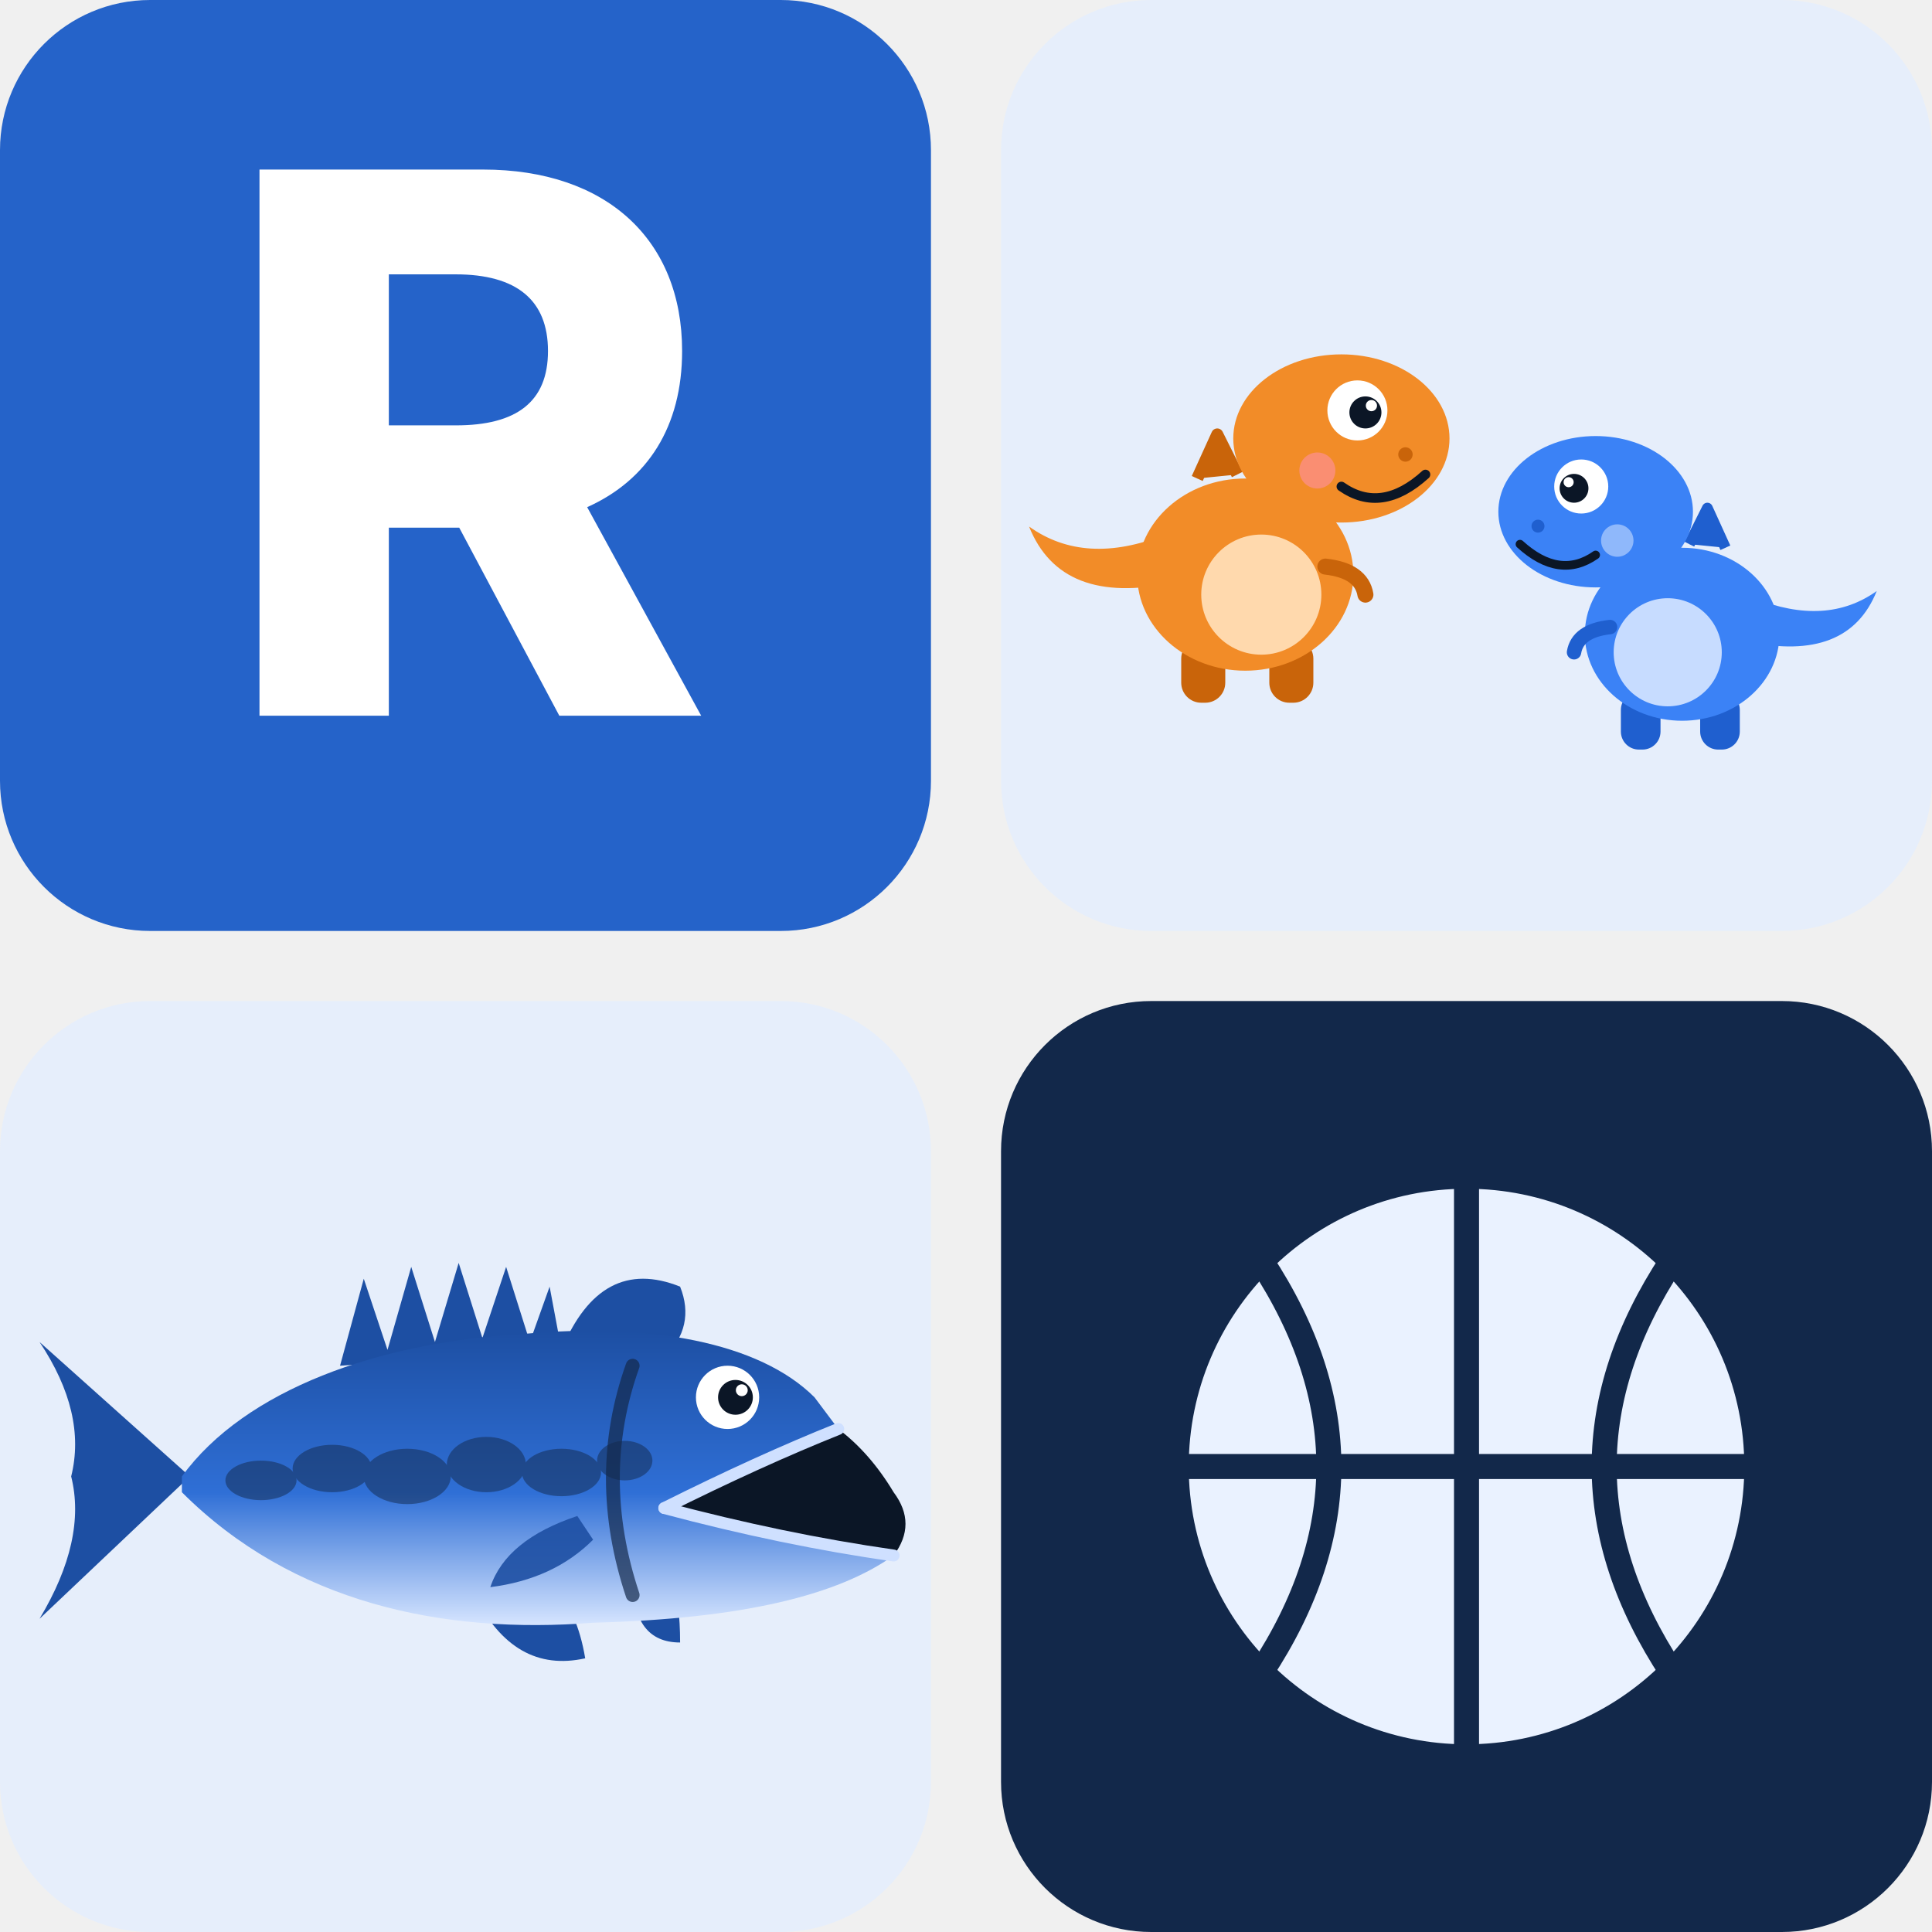
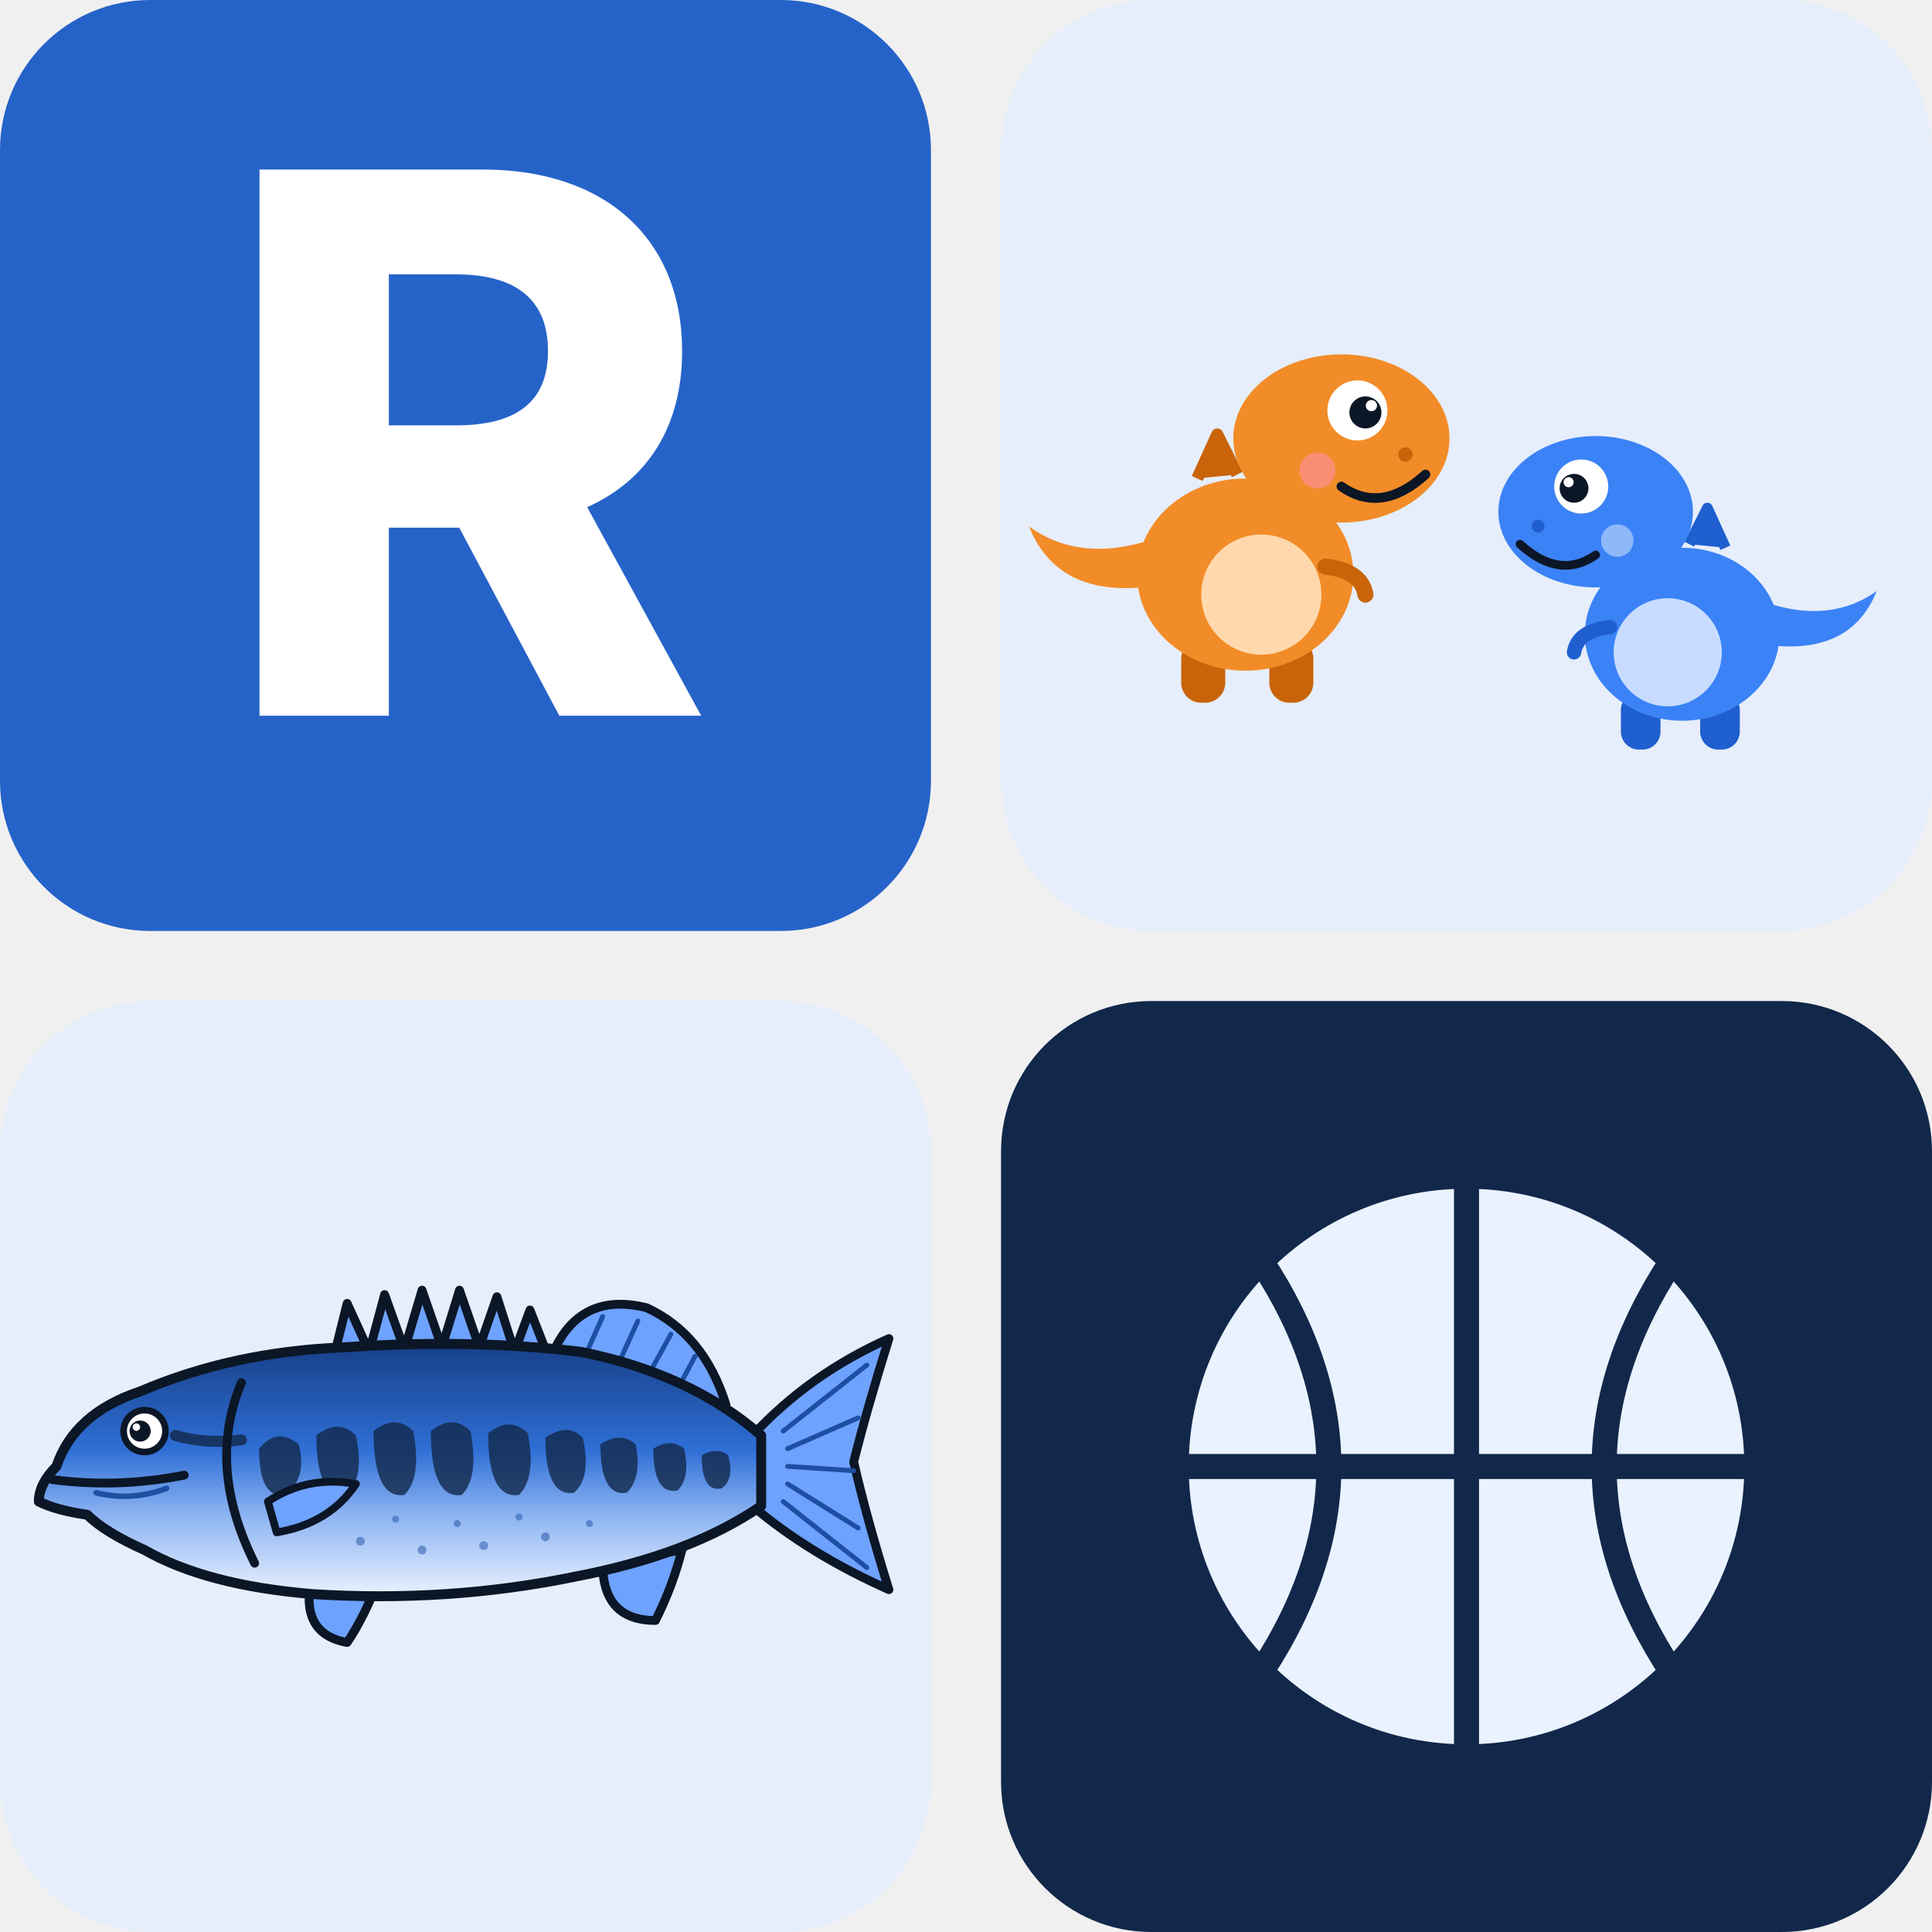
<svg xmlns="http://www.w3.org/2000/svg" viewBox="0 0 386 386">
  <rect x="0" y="0" width="186" height="186" rx="30" fill="#2563c9" />
  <rect x="200" y="0" width="186" height="186" rx="30" fill="#e6eefb" />
  <rect x="0" y="200" width="186" height="186" rx="30" fill="#e6eefb" />
  <rect x="200" y="200" width="186" height="186" rx="30" fill="#12284a" />
  <text x="93.0" y="143.0" text-anchor="middle" font-family="Inter, Arial, sans-serif" font-weight="800" font-size="150" fill="#ffffff">R</text>
  <g transform="translate(204,54) scale(0.8)">
    <g>
      <path d="M38 78 Q10 84 2 64 Q16 74 36 66 Z" fill="#f28c28" />
      <path d="M44 52 l5-11 5 10 M55 47 l5-11 5 10 M66 45 l5-11 4 11" fill="#c9640a" stroke="#c9640a" stroke-width="3" stroke-linejoin="round" />
      <rect x="40" y="92" width="11" height="16" rx="5" fill="#c9640a" />
      <rect x="62" y="92" width="11" height="16" rx="5" fill="#c9640a" />
      <ellipse cx="56" cy="76" rx="27" ry="24" fill="#f28c28" />
      <ellipse cx="60" cy="81" rx="15" ry="15" fill="#ffd9ad" />
      <path d="M76 74 q9 1 10 7" stroke="#c9640a" stroke-width="4" fill="none" stroke-linecap="round" />
      <ellipse cx="80" cy="42" rx="27" ry="21" fill="#f28c28" />
      <circle cx="96" cy="46" r="1.8" fill="#c9640a" />
      <circle cx="74" cy="50" r="4.5" fill="#ff8fa3" opacity=".6" />
      <circle cx="84" cy="35" r="7.5" fill="#fff" />
      <circle cx="86" cy="35.5" r="4" fill="#0b1626" />
      <circle cx="87.5" cy="33.8" r="1.4" fill="#fff" />
      <path d="M80 54 q10 7 21-3" stroke="#0b1626" stroke-width="2.4" fill="none" stroke-linecap="round" />
    </g>
  </g>
  <g transform="translate(290,72) scale(0.72)">
    <g transform="translate(120,0) scale(-1,1)">
      <path d="M38 78 Q10 84 2 64 Q16 74 36 66 Z" fill="#3b82f6" />
      <path d="M44 52 l5-11 5 10 M55 47 l5-11 5 10 M66 45 l5-11 4 11" fill="#1f5fcf" stroke="#1f5fcf" stroke-width="3" stroke-linejoin="round" />
      <rect x="40" y="92" width="11" height="16" rx="5" fill="#1f5fcf" />
      <rect x="62" y="92" width="11" height="16" rx="5" fill="#1f5fcf" />
      <ellipse cx="56" cy="76" rx="27" ry="24" fill="#3b82f6" />
      <ellipse cx="60" cy="81" rx="15" ry="15" fill="#c7dcff" />
      <path d="M76 74 q9 1 10 7" stroke="#1f5fcf" stroke-width="4" fill="none" stroke-linecap="round" />
      <ellipse cx="80" cy="42" rx="27" ry="21" fill="#3b82f6" />
      <circle cx="96" cy="46" r="1.8" fill="#1f5fcf" />
      <circle cx="74" cy="50" r="4.5" fill="#c7dcff" opacity=".6" />
      <circle cx="84" cy="35" r="7.5" fill="#fff" />
      <circle cx="86" cy="35.5" r="4" fill="#0b1626" />
      <circle cx="87.5" cy="33.8" r="1.4" fill="#fff" />
      <path d="M80 54 q10 7 21-3" stroke="#0b1626" stroke-width="2.4" fill="none" stroke-linecap="round" />
    </g>
  </g>
-   <g transform="translate(0,246) scale(0.79)">
-     <g>
+   <g transform="translate(6,234) scale(0.44)">
+     <g stroke-linejoin="round" stroke-linecap="round">
      <defs>
        <linearGradient id="bassBody" x1="0" y1="0" x2="0" y2="1">
-           <stop offset="0" stop-color="#1d4fa3" />
-           <stop offset="0.55" stop-color="#2f6fd6" />
-           <stop offset="1" stop-color="#d6e5ff" />
+           <stop offset="0" stop-color="#173f86" />
+           <stop offset="0.42" stop-color="#2f6fd6" />
+           <stop offset="0.68" stop-color="#8db4f2" />
+           <stop offset="1" stop-color="#eaf2ff" />
        </linearGradient>
      </defs>
-       <path d="M48 62 L10 28 Q22 46 18 62 Q22 78 10 98 Z" fill="#1d4fa3" />
-       <path d="M86 34 L92 12 L98 30 L104 9 L110 28 L116 8 L122 27 L128 9 L134 28 L139 14 L142 30 Z" fill="#1d4fa3" />
-       <path d="M142 30 Q152 6 172 14 Q176 24 168 32 Z" fill="#1d4fa3" />
-       <path d="M120 92 Q130 112 148 108 Q146 96 140 90 Z" fill="#1d4fa3" />
-       <path d="M160 88 Q160 104 172 104 Q172 94 170 88 Z" fill="#1d4fa3" />
-       <path d="M46 62 C62 40 96 28 132 26 C164 23 192 28 206 42 L212 50 L168 70 L226 82 C212 92 188 98 150 99 C112 102 74 94 46 66 Z" fill="url(#bassBody)" />
-       <g fill="#12284a" opacity=".5">
-         <ellipse cx="66" cy="63" rx="9" ry="5" />
-         <ellipse cx="84" cy="60" rx="10" ry="6" />
-         <ellipse cx="103" cy="62" rx="11" ry="7" />
-         <ellipse cx="123" cy="59" rx="10" ry="7" />
-         <ellipse cx="142" cy="61" rx="10" ry="6" />
-         <ellipse cx="158" cy="58" rx="7" ry="5" />
+       <path d="M328 120 Q354 92 390 76 Q380 108 374 132 Q380 158 390 190 Q354 174 328 152 Z" fill="#6ea2ff" stroke="#0b1626" stroke-width="4" />
+       <path d="M342 118 L380 88 M344 126 L376 112 M344 134 L374 136 M344 142 L376 162 M342 150 L380 180" stroke="#1d4fa3" stroke-width="2.2" fill="none" />
+       <path d="M138 84 L144 60 L154 82 L161 56 L170 81 L178 54 L187 80 L195 54 L204 80 L212 57 L220 82 L227 63 L236 86 Z" fill="#6ea2ff" stroke="#0b1626" stroke-width="4" />
+       <path d="M236 86 Q248 54 280 62 Q306 74 316 106 Z" fill="#6ea2ff" stroke="#0b1626" stroke-width="4" />
+       <path d="M252 84 L260 66 M266 90 L276 68 M280 94 L291 74 M294 99 L302 84" stroke="#1d4fa3" stroke-width="2.2" fill="none" />
+       <path d="M128 184 Q122 210 144 214 Q152 202 158 186 Z" fill="#6ea2ff" stroke="#0b1626" stroke-width="4" />
+       <path d="M260 178 Q260 204 284 204 Q292 188 296 172 Z" fill="#6ea2ff" stroke="#0b1626" stroke-width="4" />
+       <path d="M12 134 Q20 110 50 100 Q92 82 142 80 Q200 76 250 82 Q300 92 332 120 L332 152 Q300 174 248 184 Q190 196 128 192 Q80 188 52 172 Q34 164 26 156 Q12 154 4 150 Q4 142 12 134 Z" fill="url(#bassBody)" stroke="#0b1626" stroke-width="4.5" />
+       <g fill="#12284a" opacity=".8">
+         <path d="M104 126 q8 -10 18 -2 q4 15 -6 23 q-12 2 -12 -21 Z" />
+         <path d="M130 120 q10 -8 18 0 q4 19 -4 27 q-14 2 -14 -27 Z" />
+         <path d="M156 118 q10 -8 18 0 q4 21 -4 29 q-14 2 -14 -29 Z" />
+         <path d="M182 118 q10 -8 18 0 q4 21 -4 29 q-14 2 -14 -29 Z" />
+         <path d="M208 119 q10 -8 18 0 q4 20 -4 28 q-14 2 -14 -28 Z" />
+         <path d="M234 121 q10 -7 17 0 q4 18 -4 25 q-13 2 -13 -25 Z" />
+         <path d="M259 124 q9 -6 16 0 q3 15 -4 22 q-12 2 -12 -22 Z" />
+         <path d="M283 126 q8 -5 14 0 q3 13 -3 19 q-11 2 -11 -19 Z" />
+         <path d="M305 129 q7 -4 12 0 q3 11 -3 15 q-9 2 -9 -15 Z" />
      </g>
-       <path d="M160 34 Q150 62 160 92" stroke="#12284a" stroke-width="3.5" fill="none" stroke-linecap="round" opacity=".7" />
-       <path d="M212 50 L168 70 L226 82 Q232 74 226 66 Q220 56 212 50 Z" fill="#0b1626" />
-       <path d="M212 50 Q192 58 168 70" stroke="#cfe0ff" stroke-width="3" fill="none" stroke-linecap="round" />
-       <path d="M168 70 Q198 78 226 82" stroke="#cfe0ff" stroke-width="3" fill="none" stroke-linecap="round" />
-       <path d="M146 72 Q128 78 124 90 Q140 88 150 78 Z" fill="#1d4fa3" opacity=".9" />
-       <circle cx="184" cy="42" r="8" fill="#ffffff" />
-       <circle cx="186" cy="42" r="4.4" fill="#0b1626" />
-       <circle cx="187.6" cy="40.2" r="1.5" fill="#ffffff" />
+       <g fill="#1d4fa3" opacity=".5">
+         <circle cx="150" cy="168" r="2" />
+         <circle cx="178" cy="172" r="2" />
+         <circle cx="206" cy="170" r="2" />
+         <circle cx="234" cy="166" r="2" />
+         <circle cx="166" cy="158" r="1.6" />
+         <circle cx="194" cy="160" r="1.6" />
+         <circle cx="222" cy="157" r="1.6" />
+         <circle cx="254" cy="160" r="1.6" />
+       </g>
+       <path d="M66 120 Q80 124 96 122" stroke="#12284a" stroke-width="5" fill="none" opacity=".8" />
+       <path d="M96 96 Q80 134 102 178" stroke="#0b1626" stroke-width="4" fill="none" />
+       <path d="M10 140 Q40 144 70 138" stroke="#0b1626" stroke-width="4" fill="none" />
+       <path d="M30 146 Q46 150 62 144" stroke="#1d4fa3" stroke-width="2.5" fill="none" />
+       <path d="M108 150 Q126 138 148 142 Q136 160 112 164 Z" fill="#6ea2ff" stroke="#0b1626" stroke-width="3.5" />
+       <circle cx="52" cy="118" r="9.5" fill="#ffffff" stroke="#0b1626" stroke-width="3" />
+       <circle cx="50" cy="118" r="4.8" fill="#0b1626" />
+       <circle cx="48.3" cy="116.2" r="1.7" fill="#ffffff" />
    </g>
  </g>
  <g transform="translate(293.0,293.0)">
    <g>
      <circle cx="0" cy="0" r="58" fill="#eaf2ff" />
      <g fill="none" stroke="#12284a" stroke-width="5" stroke-linecap="round">
        <circle cx="0" cy="0" r="58" />
        <line x1="-58" y1="0" x2="58" y2="0" />
        <line x1="0" y1="-58" x2="0" y2="58" />
        <path d="M-41 -41 Q-14 0 -41 41" />
        <path d="M41 -41 Q14 0 41 41" />
      </g>
    </g>
  </g>
</svg>
